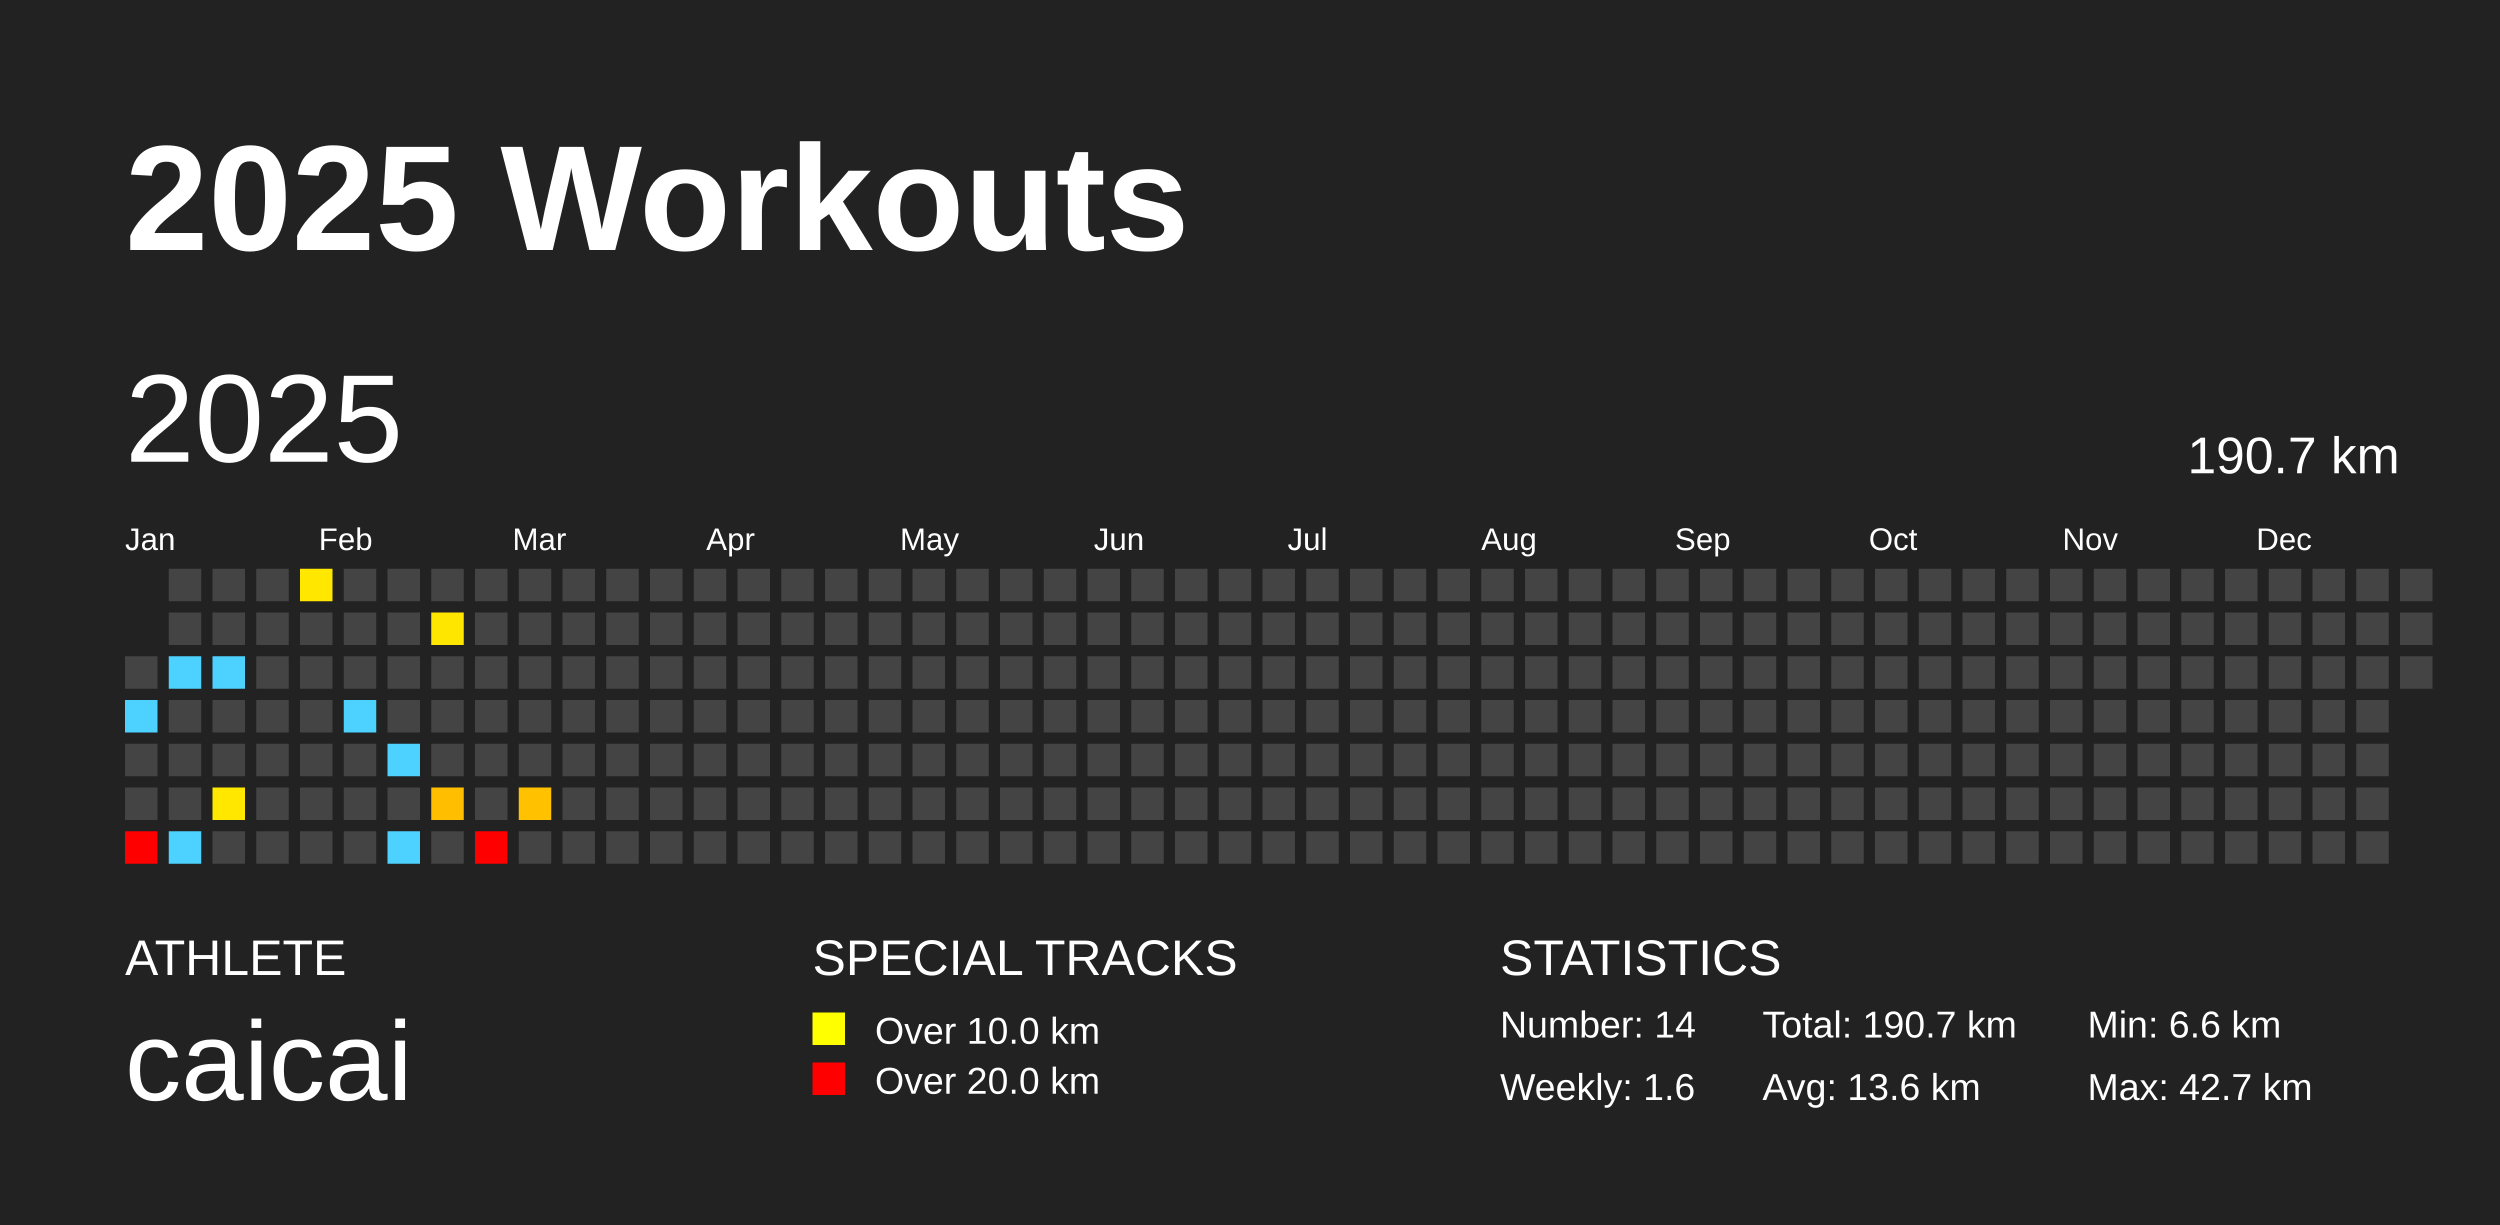
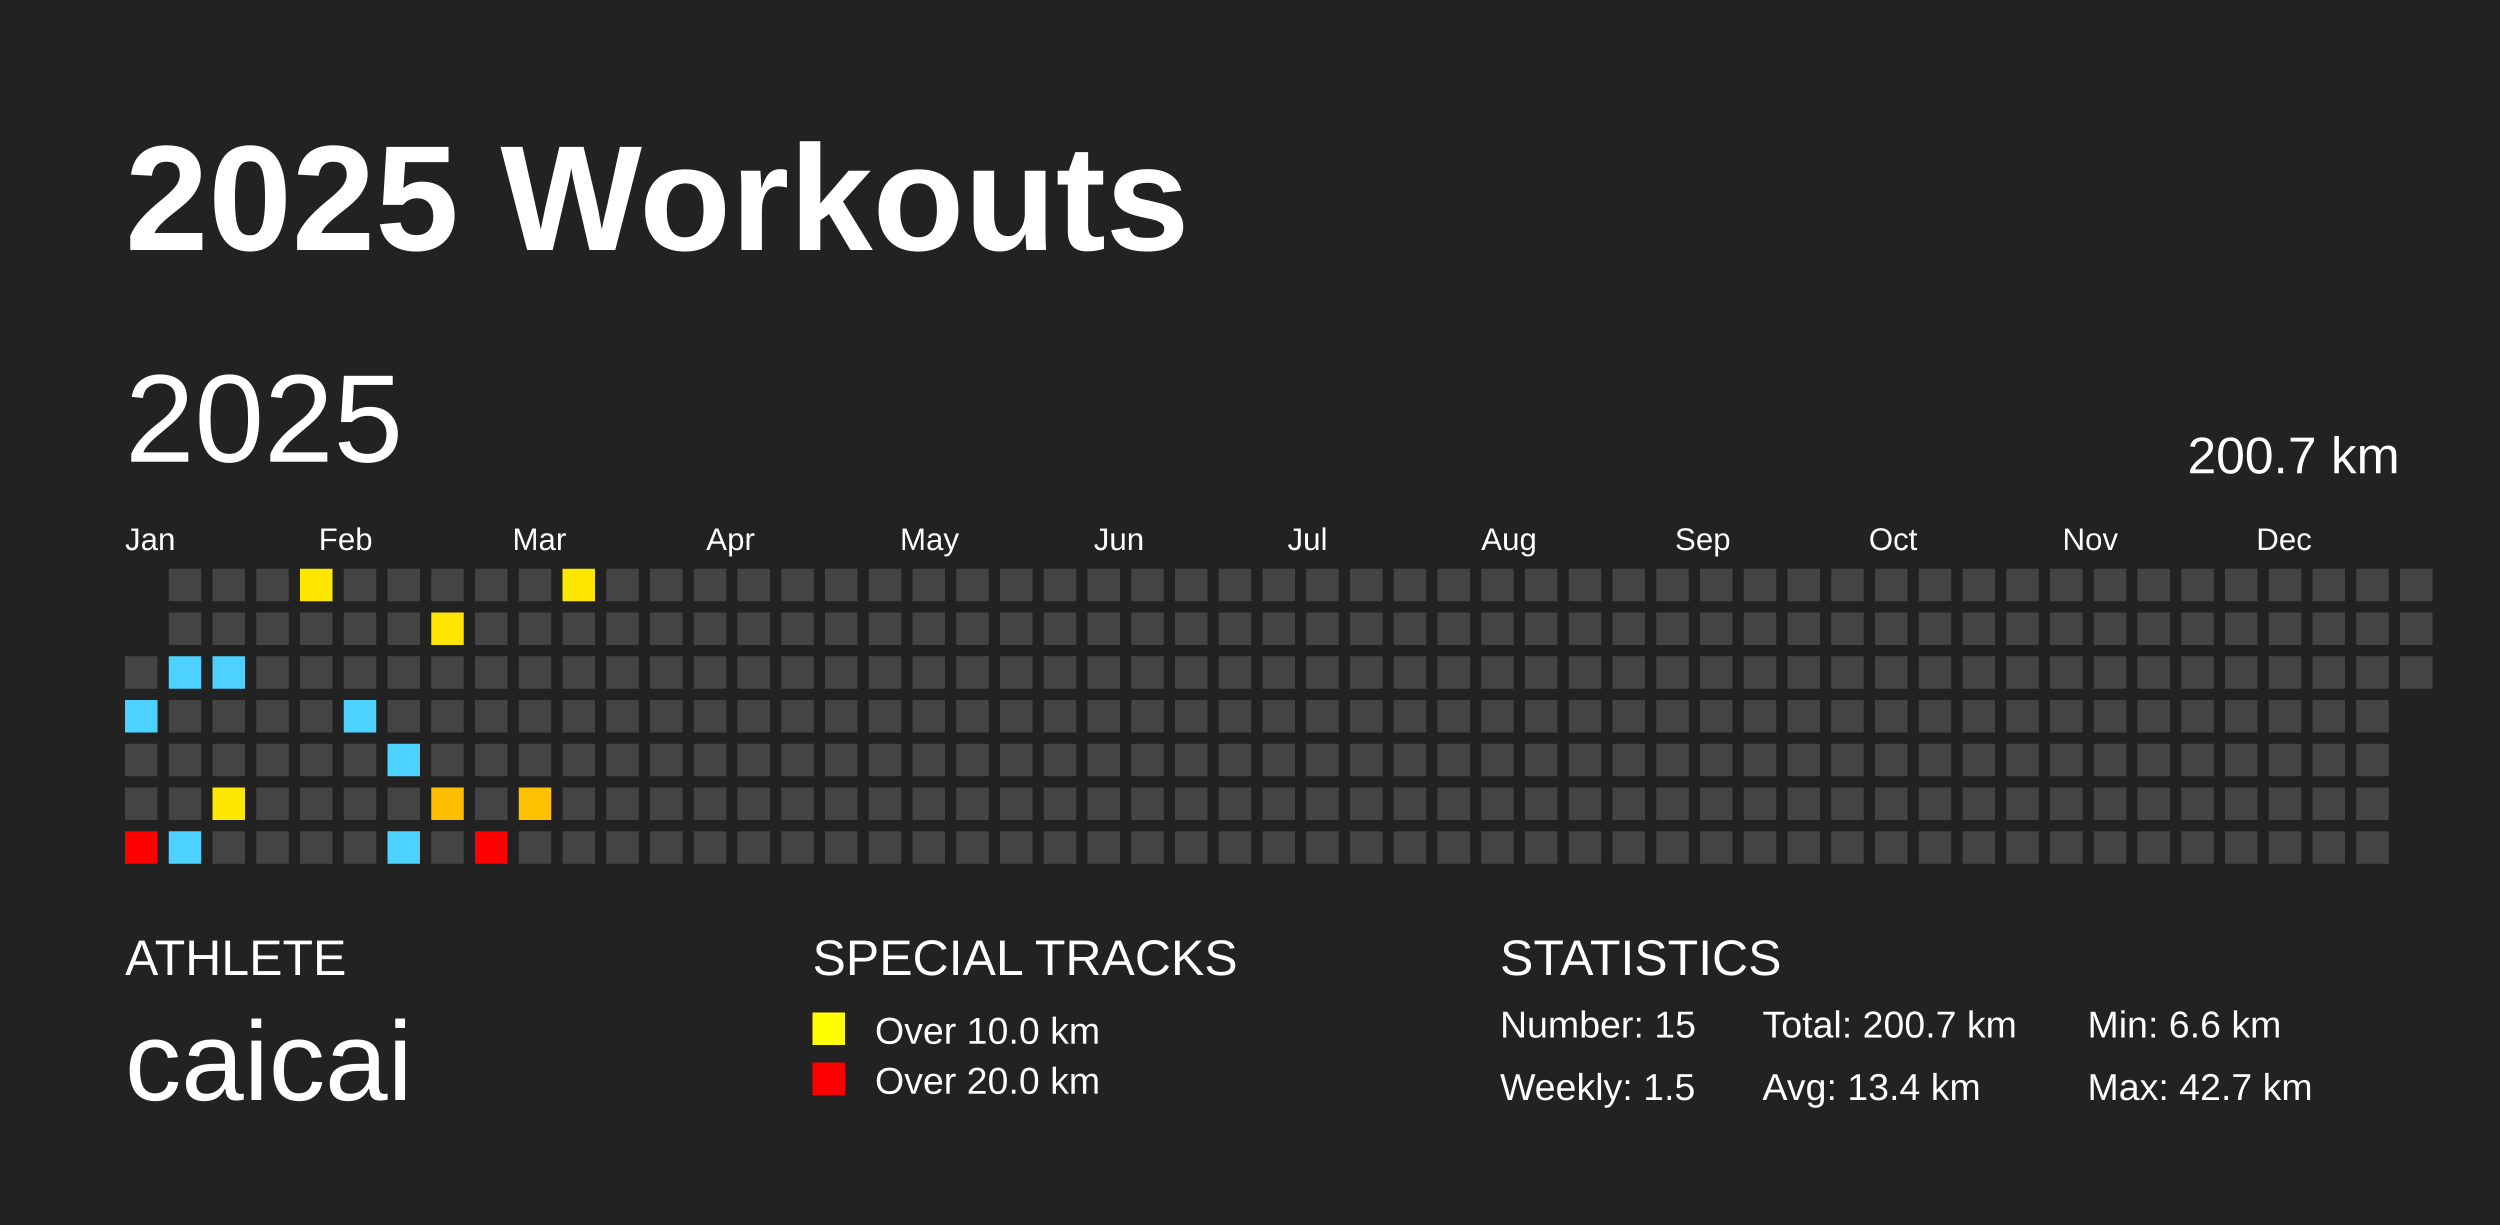
<svg xmlns="http://www.w3.org/2000/svg" baseProfile="full" height="98mm" version="1.1" viewBox="0,0,200,98" width="200mm">
  <defs />
  <rect fill="#222222" height="98" width="200" x="0" y="0" />
  <text fill="#FFFFFF" style="font-size:12px; font-family:Arial; font-weight:bold;" x="10" y="20">2025 Workouts</text>
  <text fill="#FFFFFF" style="font-size:4px; font-family:Arial" x="10" y="78">ATHLETE</text>
  <text fill="#FFFFFF" style="font-size:9px; font-family:Arial" x="10" y="88">caicai</text>
  <text fill="#FFFFFF" style="font-size:4px; font-family:Arial" x="65" y="78">SPECIAL TRACKS</text>
  <rect fill="yellow" height="2.6" width="2.6" x="65" y="81" />
  <text fill="#FFFFFF" style="font-size:3px; font-family:Arial" x="70" y="83.5">Over 10.0 km</text>
  <rect fill="red" height="2.6" width="2.6" x="65" y="85" />
  <text fill="#FFFFFF" style="font-size:3px; font-family:Arial" x="70" y="87.5">Over 20.0 km</text>
  <text fill="#FFFFFF" style="font-size:4px; font-family:Arial" x="120" y="78">STATISTICS</text>
-   <text fill="#FFFFFF" style="font-size:3px; font-family:Arial" x="120" y="83">Number: 14</text>
-   <text fill="#FFFFFF" style="font-size:3px; font-family:Arial" x="120" y="88">Weekly: 1.6</text>
-   <text fill="#FFFFFF" style="font-size:3px; font-family:Arial" x="141" y="83">Total: 190.7 km</text>
-   <text fill="#FFFFFF" style="font-size:3px; font-family:Arial" x="141" y="88">Avg: 13.6 km</text>
+   <text fill="#FFFFFF" style="font-size:3px; font-family:Arial" x="120" y="83">Number: 15</text>
+   <text fill="#FFFFFF" style="font-size:3px; font-family:Arial" x="120" y="88">Weekly: 1.5</text>
+   <text fill="#FFFFFF" style="font-size:3px; font-family:Arial" x="141" y="83">Total: 200.7 km</text>
+   <text fill="#FFFFFF" style="font-size:3px; font-family:Arial" x="141" y="88">Avg: 13.4 km</text>
  <text fill="#FFFFFF" style="font-size:3px; font-family:Arial" x="167" y="83">Min: 6.6 km</text>
  <text fill="#FFFFFF" style="font-size:3px; font-family:Arial" x="167" y="88">Max: 42.7 km</text>
  <text dominant-baseline="hanging" fill="#FFFFFF" style="font-size:10.0px; font-family:Arial;" x="10" y="30">2025</text>
-   <text dominant-baseline="hanging" fill="#FFFFFF" style="font-size:4.125px; font-family:Arial;" x="175" y="35">190.7 km</text>
+   <text dominant-baseline="hanging" fill="#FFFFFF" style="font-size:4.125px; font-family:Arial;" x="175" y="35">200.7 km</text>
  <text fill="#FFFFFF" style="font-size:2.5px; font-family:Arial" x="10.0" y="44">Jan</text>
  <text fill="#FFFFFF" style="font-size:2.5px; font-family:Arial" x="25.5" y="44">Feb</text>
  <text fill="#FFFFFF" style="font-size:2.5px; font-family:Arial" x="41.0" y="44">Mar</text>
  <text fill="#FFFFFF" style="font-size:2.5px; font-family:Arial" x="56.5" y="44">Apr</text>
  <text fill="#FFFFFF" style="font-size:2.5px; font-family:Arial" x="72.0" y="44">May</text>
  <text fill="#FFFFFF" style="font-size:2.5px; font-family:Arial" x="87.5" y="44">Jun</text>
  <text fill="#FFFFFF" style="font-size:2.5px; font-family:Arial" x="103.0" y="44">Jul</text>
  <text fill="#FFFFFF" style="font-size:2.5px; font-family:Arial" x="118.5" y="44">Aug</text>
  <text fill="#FFFFFF" style="font-size:2.5px; font-family:Arial" x="134.0" y="44">Sep</text>
  <text fill="#FFFFFF" style="font-size:2.5px; font-family:Arial" x="149.5" y="44">Oct</text>
  <text fill="#FFFFFF" style="font-size:2.5px; font-family:Arial" x="165.0" y="44">Nov</text>
  <text fill="#FFFFFF" style="font-size:2.5px; font-family:Arial" x="180.5" y="44">Dec</text>
  <rect fill="#444444" height="2.6" width="2.6" x="10.0" y="52.5" />
  <rect fill="#4dd2ff" height="2.6" width="2.6" x="10.0" y="56.0" />
  <rect fill="#444444" height="2.6" width="2.6" x="10.0" y="59.5" />
  <rect fill="#444444" height="2.6" width="2.6" x="10.0" y="63.0" />
  <rect fill="red" height="2.6" width="2.6" x="10.0" y="66.5" />
  <rect fill="#444444" height="2.6" width="2.6" x="13.5" y="45.5" />
  <rect fill="#444444" height="2.6" width="2.6" x="13.5" y="49.0" />
  <rect fill="#4dd2ff" height="2.6" width="2.6" x="13.5" y="52.5" />
  <rect fill="#444444" height="2.6" width="2.6" x="13.5" y="56.0" />
  <rect fill="#444444" height="2.6" width="2.6" x="13.5" y="59.5" />
  <rect fill="#444444" height="2.6" width="2.6" x="13.5" y="63.0" />
  <rect fill="#4dd2ff" height="2.6" width="2.6" x="13.5" y="66.5" />
  <rect fill="#444444" height="2.6" width="2.6" x="17.0" y="45.5" />
  <rect fill="#444444" height="2.6" width="2.6" x="17.0" y="49.0" />
  <rect fill="#4dd2ff" height="2.6" width="2.6" x="17.0" y="52.5" />
  <rect fill="#444444" height="2.6" width="2.6" x="17.0" y="56.0" />
  <rect fill="#444444" height="2.6" width="2.6" x="17.0" y="59.5" />
  <rect fill="#ffe700" height="2.6" width="2.6" x="17.0" y="63.0" />
  <rect fill="#444444" height="2.6" width="2.6" x="17.0" y="66.5" />
  <rect fill="#444444" height="2.6" width="2.6" x="20.5" y="45.5" />
  <rect fill="#444444" height="2.6" width="2.6" x="20.5" y="49.0" />
  <rect fill="#444444" height="2.6" width="2.6" x="20.5" y="52.5" />
  <rect fill="#444444" height="2.6" width="2.6" x="20.5" y="56.0" />
  <rect fill="#444444" height="2.6" width="2.6" x="20.5" y="59.5" />
  <rect fill="#444444" height="2.6" width="2.6" x="20.5" y="63.0" />
  <rect fill="#444444" height="2.6" width="2.6" x="20.5" y="66.5" />
  <rect fill="#ffe700" height="2.6" width="2.6" x="24.0" y="45.5" />
  <rect fill="#444444" height="2.6" width="2.6" x="24.0" y="49.0" />
  <rect fill="#444444" height="2.6" width="2.6" x="24.0" y="52.5" />
  <rect fill="#444444" height="2.6" width="2.6" x="24.0" y="56.0" />
  <rect fill="#444444" height="2.6" width="2.6" x="24.0" y="59.5" />
  <rect fill="#444444" height="2.6" width="2.6" x="24.0" y="63.0" />
  <rect fill="#444444" height="2.6" width="2.6" x="24.0" y="66.5" />
  <rect fill="#444444" height="2.6" width="2.6" x="27.5" y="45.5" />
  <rect fill="#444444" height="2.6" width="2.6" x="27.5" y="49.0" />
  <rect fill="#444444" height="2.6" width="2.6" x="27.5" y="52.5" />
  <rect fill="#4dd2ff" height="2.6" width="2.6" x="27.5" y="56.0" />
  <rect fill="#444444" height="2.6" width="2.6" x="27.5" y="59.5" />
  <rect fill="#444444" height="2.6" width="2.6" x="27.5" y="63.0" />
  <rect fill="#444444" height="2.6" width="2.6" x="27.5" y="66.5" />
  <rect fill="#444444" height="2.6" width="2.6" x="31.0" y="45.5" />
  <rect fill="#444444" height="2.6" width="2.6" x="31.0" y="49.0" />
  <rect fill="#444444" height="2.6" width="2.6" x="31.0" y="52.5" />
  <rect fill="#444444" height="2.6" width="2.6" x="31.0" y="56.0" />
  <rect fill="#4dd2ff" height="2.6" width="2.6" x="31.0" y="59.5" />
  <rect fill="#444444" height="2.6" width="2.6" x="31.0" y="63.0" />
  <rect fill="#4dd2ff" height="2.6" width="2.6" x="31.0" y="66.5" />
  <rect fill="#444444" height="2.6" width="2.6" x="34.5" y="45.5" />
  <rect fill="#ffe600" height="2.6" width="2.6" x="34.5" y="49.0" />
  <rect fill="#444444" height="2.6" width="2.6" x="34.5" y="52.5" />
  <rect fill="#444444" height="2.6" width="2.6" x="34.5" y="56.0" />
  <rect fill="#444444" height="2.6" width="2.6" x="34.5" y="59.5" />
  <rect fill="#ffbf00" height="2.6" width="2.6" x="34.5" y="63.0" />
  <rect fill="#444444" height="2.6" width="2.6" x="34.5" y="66.5" />
  <rect fill="#444444" height="2.6" width="2.6" x="38.0" y="45.5" />
  <rect fill="#444444" height="2.6" width="2.6" x="38.0" y="49.0" />
  <rect fill="#444444" height="2.6" width="2.6" x="38.0" y="52.5" />
  <rect fill="#444444" height="2.6" width="2.6" x="38.0" y="56.0" />
  <rect fill="#444444" height="2.6" width="2.6" x="38.0" y="59.5" />
  <rect fill="#444444" height="2.6" width="2.6" x="38.0" y="63.0" />
  <rect fill="red" height="2.6" width="2.6" x="38.0" y="66.5" />
  <rect fill="#444444" height="2.6" width="2.6" x="41.5" y="45.5" />
  <rect fill="#444444" height="2.6" width="2.6" x="41.5" y="49.0" />
  <rect fill="#444444" height="2.6" width="2.6" x="41.5" y="52.5" />
  <rect fill="#444444" height="2.6" width="2.6" x="41.5" y="56.0" />
  <rect fill="#444444" height="2.6" width="2.6" x="41.5" y="59.5" />
  <rect fill="#ffc100" height="2.6" width="2.6" x="41.5" y="63.0" />
  <rect fill="#444444" height="2.6" width="2.6" x="41.5" y="66.5" />
-   <rect fill="#444444" height="2.6" width="2.6" x="45.0" y="45.5" />
+   <rect fill="#ffe700" height="2.6" width="2.6" x="45.0" y="45.5" />
  <rect fill="#444444" height="2.6" width="2.6" x="45.0" y="49.0" />
  <rect fill="#444444" height="2.6" width="2.6" x="45.0" y="52.5" />
  <rect fill="#444444" height="2.6" width="2.6" x="45.0" y="56.0" />
  <rect fill="#444444" height="2.6" width="2.6" x="45.0" y="59.5" />
  <rect fill="#444444" height="2.6" width="2.6" x="45.0" y="63.0" />
  <rect fill="#444444" height="2.6" width="2.6" x="45.0" y="66.5" />
  <rect fill="#444444" height="2.6" width="2.6" x="48.5" y="45.5" />
  <rect fill="#444444" height="2.6" width="2.6" x="48.5" y="49.0" />
  <rect fill="#444444" height="2.6" width="2.6" x="48.5" y="52.5" />
  <rect fill="#444444" height="2.6" width="2.6" x="48.5" y="56.0" />
  <rect fill="#444444" height="2.6" width="2.6" x="48.5" y="59.5" />
  <rect fill="#444444" height="2.6" width="2.6" x="48.5" y="63.0" />
  <rect fill="#444444" height="2.6" width="2.6" x="48.5" y="66.5" />
  <rect fill="#444444" height="2.6" width="2.6" x="52.0" y="45.5" />
  <rect fill="#444444" height="2.6" width="2.6" x="52.0" y="49.0" />
  <rect fill="#444444" height="2.6" width="2.6" x="52.0" y="52.5" />
  <rect fill="#444444" height="2.6" width="2.6" x="52.0" y="56.0" />
  <rect fill="#444444" height="2.6" width="2.6" x="52.0" y="59.5" />
  <rect fill="#444444" height="2.6" width="2.6" x="52.0" y="63.0" />
  <rect fill="#444444" height="2.6" width="2.6" x="52.0" y="66.5" />
  <rect fill="#444444" height="2.6" width="2.6" x="55.5" y="45.5" />
  <rect fill="#444444" height="2.6" width="2.6" x="55.5" y="49.0" />
  <rect fill="#444444" height="2.6" width="2.6" x="55.5" y="52.5" />
  <rect fill="#444444" height="2.6" width="2.6" x="55.5" y="56.0" />
  <rect fill="#444444" height="2.6" width="2.6" x="55.5" y="59.5" />
  <rect fill="#444444" height="2.6" width="2.6" x="55.5" y="63.0" />
  <rect fill="#444444" height="2.6" width="2.6" x="55.5" y="66.5" />
  <rect fill="#444444" height="2.6" width="2.6" x="59.0" y="45.5" />
  <rect fill="#444444" height="2.6" width="2.6" x="59.0" y="49.0" />
  <rect fill="#444444" height="2.6" width="2.6" x="59.0" y="52.5" />
  <rect fill="#444444" height="2.6" width="2.6" x="59.0" y="56.0" />
  <rect fill="#444444" height="2.6" width="2.6" x="59.0" y="59.5" />
  <rect fill="#444444" height="2.6" width="2.6" x="59.0" y="63.0" />
  <rect fill="#444444" height="2.6" width="2.6" x="59.0" y="66.5" />
  <rect fill="#444444" height="2.6" width="2.6" x="62.5" y="45.5" />
  <rect fill="#444444" height="2.6" width="2.6" x="62.5" y="49.0" />
  <rect fill="#444444" height="2.6" width="2.6" x="62.5" y="52.5" />
  <rect fill="#444444" height="2.6" width="2.6" x="62.5" y="56.0" />
  <rect fill="#444444" height="2.6" width="2.6" x="62.5" y="59.5" />
  <rect fill="#444444" height="2.6" width="2.6" x="62.5" y="63.0" />
  <rect fill="#444444" height="2.6" width="2.6" x="62.5" y="66.5" />
  <rect fill="#444444" height="2.6" width="2.6" x="66.0" y="45.5" />
  <rect fill="#444444" height="2.6" width="2.6" x="66.0" y="49.0" />
  <rect fill="#444444" height="2.6" width="2.6" x="66.0" y="52.5" />
  <rect fill="#444444" height="2.6" width="2.6" x="66.0" y="56.0" />
  <rect fill="#444444" height="2.6" width="2.6" x="66.0" y="59.5" />
  <rect fill="#444444" height="2.6" width="2.6" x="66.0" y="63.0" />
  <rect fill="#444444" height="2.6" width="2.6" x="66.0" y="66.5" />
  <rect fill="#444444" height="2.6" width="2.6" x="69.5" y="45.5" />
  <rect fill="#444444" height="2.6" width="2.6" x="69.5" y="49.0" />
  <rect fill="#444444" height="2.6" width="2.6" x="69.5" y="52.5" />
  <rect fill="#444444" height="2.6" width="2.6" x="69.5" y="56.0" />
  <rect fill="#444444" height="2.6" width="2.6" x="69.5" y="59.5" />
  <rect fill="#444444" height="2.6" width="2.6" x="69.5" y="63.0" />
  <rect fill="#444444" height="2.6" width="2.6" x="69.5" y="66.5" />
  <rect fill="#444444" height="2.6" width="2.6" x="73.0" y="45.5" />
  <rect fill="#444444" height="2.6" width="2.6" x="73.0" y="49.0" />
  <rect fill="#444444" height="2.6" width="2.6" x="73.0" y="52.5" />
  <rect fill="#444444" height="2.6" width="2.6" x="73.0" y="56.0" />
  <rect fill="#444444" height="2.6" width="2.6" x="73.0" y="59.5" />
  <rect fill="#444444" height="2.6" width="2.6" x="73.0" y="63.0" />
  <rect fill="#444444" height="2.6" width="2.6" x="73.0" y="66.5" />
  <rect fill="#444444" height="2.6" width="2.6" x="76.5" y="45.5" />
  <rect fill="#444444" height="2.6" width="2.6" x="76.5" y="49.0" />
  <rect fill="#444444" height="2.6" width="2.6" x="76.5" y="52.5" />
  <rect fill="#444444" height="2.6" width="2.6" x="76.5" y="56.0" />
  <rect fill="#444444" height="2.6" width="2.6" x="76.5" y="59.5" />
  <rect fill="#444444" height="2.6" width="2.6" x="76.5" y="63.0" />
  <rect fill="#444444" height="2.6" width="2.6" x="76.5" y="66.5" />
  <rect fill="#444444" height="2.6" width="2.6" x="80.0" y="45.5" />
  <rect fill="#444444" height="2.6" width="2.6" x="80.0" y="49.0" />
  <rect fill="#444444" height="2.6" width="2.6" x="80.0" y="52.5" />
  <rect fill="#444444" height="2.6" width="2.6" x="80.0" y="56.0" />
  <rect fill="#444444" height="2.6" width="2.6" x="80.0" y="59.5" />
  <rect fill="#444444" height="2.6" width="2.6" x="80.0" y="63.0" />
  <rect fill="#444444" height="2.6" width="2.6" x="80.0" y="66.5" />
  <rect fill="#444444" height="2.6" width="2.6" x="83.5" y="45.5" />
  <rect fill="#444444" height="2.6" width="2.6" x="83.5" y="49.0" />
  <rect fill="#444444" height="2.6" width="2.6" x="83.5" y="52.5" />
  <rect fill="#444444" height="2.6" width="2.6" x="83.5" y="56.0" />
  <rect fill="#444444" height="2.6" width="2.6" x="83.5" y="59.5" />
  <rect fill="#444444" height="2.6" width="2.6" x="83.5" y="63.0" />
  <rect fill="#444444" height="2.6" width="2.6" x="83.5" y="66.5" />
  <rect fill="#444444" height="2.6" width="2.6" x="87.0" y="45.5" />
  <rect fill="#444444" height="2.6" width="2.6" x="87.0" y="49.0" />
  <rect fill="#444444" height="2.6" width="2.6" x="87.0" y="52.5" />
  <rect fill="#444444" height="2.6" width="2.6" x="87.0" y="56.0" />
  <rect fill="#444444" height="2.6" width="2.6" x="87.0" y="59.5" />
  <rect fill="#444444" height="2.6" width="2.6" x="87.0" y="63.0" />
  <rect fill="#444444" height="2.6" width="2.6" x="87.0" y="66.5" />
  <rect fill="#444444" height="2.6" width="2.6" x="90.5" y="45.5" />
  <rect fill="#444444" height="2.6" width="2.6" x="90.5" y="49.0" />
  <rect fill="#444444" height="2.6" width="2.6" x="90.5" y="52.5" />
  <rect fill="#444444" height="2.6" width="2.6" x="90.5" y="56.0" />
  <rect fill="#444444" height="2.6" width="2.6" x="90.5" y="59.5" />
  <rect fill="#444444" height="2.6" width="2.6" x="90.5" y="63.0" />
  <rect fill="#444444" height="2.6" width="2.6" x="90.5" y="66.5" />
  <rect fill="#444444" height="2.6" width="2.6" x="94.0" y="45.5" />
  <rect fill="#444444" height="2.6" width="2.6" x="94.0" y="49.0" />
  <rect fill="#444444" height="2.6" width="2.6" x="94.0" y="52.5" />
  <rect fill="#444444" height="2.6" width="2.6" x="94.0" y="56.0" />
  <rect fill="#444444" height="2.6" width="2.6" x="94.0" y="59.5" />
  <rect fill="#444444" height="2.6" width="2.6" x="94.0" y="63.0" />
  <rect fill="#444444" height="2.6" width="2.6" x="94.0" y="66.5" />
  <rect fill="#444444" height="2.6" width="2.6" x="97.5" y="45.5" />
  <rect fill="#444444" height="2.6" width="2.6" x="97.5" y="49.0" />
  <rect fill="#444444" height="2.6" width="2.6" x="97.5" y="52.5" />
  <rect fill="#444444" height="2.6" width="2.6" x="97.5" y="56.0" />
  <rect fill="#444444" height="2.6" width="2.6" x="97.5" y="59.5" />
  <rect fill="#444444" height="2.6" width="2.6" x="97.5" y="63.0" />
  <rect fill="#444444" height="2.6" width="2.6" x="97.5" y="66.5" />
  <rect fill="#444444" height="2.6" width="2.6" x="101.0" y="45.5" />
  <rect fill="#444444" height="2.6" width="2.6" x="101.0" y="49.0" />
  <rect fill="#444444" height="2.6" width="2.6" x="101.0" y="52.5" />
  <rect fill="#444444" height="2.6" width="2.6" x="101.0" y="56.0" />
  <rect fill="#444444" height="2.6" width="2.6" x="101.0" y="59.5" />
  <rect fill="#444444" height="2.6" width="2.6" x="101.0" y="63.0" />
  <rect fill="#444444" height="2.6" width="2.6" x="101.0" y="66.5" />
  <rect fill="#444444" height="2.6" width="2.6" x="104.5" y="45.5" />
  <rect fill="#444444" height="2.6" width="2.6" x="104.5" y="49.0" />
  <rect fill="#444444" height="2.6" width="2.6" x="104.5" y="52.5" />
  <rect fill="#444444" height="2.6" width="2.6" x="104.5" y="56.0" />
  <rect fill="#444444" height="2.6" width="2.6" x="104.5" y="59.5" />
  <rect fill="#444444" height="2.6" width="2.6" x="104.5" y="63.0" />
  <rect fill="#444444" height="2.6" width="2.6" x="104.5" y="66.5" />
  <rect fill="#444444" height="2.6" width="2.6" x="108.0" y="45.5" />
  <rect fill="#444444" height="2.6" width="2.6" x="108.0" y="49.0" />
  <rect fill="#444444" height="2.6" width="2.6" x="108.0" y="52.5" />
  <rect fill="#444444" height="2.6" width="2.6" x="108.0" y="56.0" />
  <rect fill="#444444" height="2.6" width="2.6" x="108.0" y="59.5" />
  <rect fill="#444444" height="2.6" width="2.6" x="108.0" y="63.0" />
  <rect fill="#444444" height="2.6" width="2.6" x="108.0" y="66.5" />
  <rect fill="#444444" height="2.6" width="2.6" x="111.5" y="45.5" />
  <rect fill="#444444" height="2.6" width="2.6" x="111.5" y="49.0" />
  <rect fill="#444444" height="2.6" width="2.6" x="111.5" y="52.5" />
  <rect fill="#444444" height="2.6" width="2.6" x="111.5" y="56.0" />
  <rect fill="#444444" height="2.6" width="2.6" x="111.5" y="59.5" />
  <rect fill="#444444" height="2.6" width="2.6" x="111.5" y="63.0" />
  <rect fill="#444444" height="2.6" width="2.6" x="111.5" y="66.5" />
  <rect fill="#444444" height="2.6" width="2.6" x="115.0" y="45.5" />
  <rect fill="#444444" height="2.6" width="2.6" x="115.0" y="49.0" />
  <rect fill="#444444" height="2.6" width="2.6" x="115.0" y="52.5" />
  <rect fill="#444444" height="2.6" width="2.6" x="115.0" y="56.0" />
  <rect fill="#444444" height="2.6" width="2.6" x="115.0" y="59.5" />
  <rect fill="#444444" height="2.6" width="2.6" x="115.0" y="63.0" />
  <rect fill="#444444" height="2.6" width="2.6" x="115.0" y="66.5" />
  <rect fill="#444444" height="2.6" width="2.6" x="118.5" y="45.5" />
  <rect fill="#444444" height="2.6" width="2.6" x="118.5" y="49.0" />
  <rect fill="#444444" height="2.6" width="2.6" x="118.5" y="52.5" />
  <rect fill="#444444" height="2.6" width="2.6" x="118.5" y="56.0" />
  <rect fill="#444444" height="2.6" width="2.6" x="118.5" y="59.5" />
  <rect fill="#444444" height="2.6" width="2.6" x="118.5" y="63.0" />
  <rect fill="#444444" height="2.6" width="2.6" x="118.5" y="66.5" />
  <rect fill="#444444" height="2.6" width="2.6" x="122.0" y="45.5" />
  <rect fill="#444444" height="2.6" width="2.6" x="122.0" y="49.0" />
  <rect fill="#444444" height="2.6" width="2.6" x="122.0" y="52.5" />
  <rect fill="#444444" height="2.6" width="2.6" x="122.0" y="56.0" />
  <rect fill="#444444" height="2.6" width="2.6" x="122.0" y="59.5" />
  <rect fill="#444444" height="2.6" width="2.6" x="122.0" y="63.0" />
  <rect fill="#444444" height="2.6" width="2.6" x="122.0" y="66.5" />
  <rect fill="#444444" height="2.6" width="2.6" x="125.5" y="45.5" />
  <rect fill="#444444" height="2.6" width="2.6" x="125.5" y="49.0" />
  <rect fill="#444444" height="2.6" width="2.6" x="125.5" y="52.5" />
  <rect fill="#444444" height="2.6" width="2.6" x="125.5" y="56.0" />
  <rect fill="#444444" height="2.6" width="2.6" x="125.5" y="59.5" />
  <rect fill="#444444" height="2.6" width="2.6" x="125.5" y="63.0" />
  <rect fill="#444444" height="2.6" width="2.6" x="125.5" y="66.5" />
  <rect fill="#444444" height="2.6" width="2.6" x="129.0" y="45.5" />
  <rect fill="#444444" height="2.6" width="2.6" x="129.0" y="49.0" />
  <rect fill="#444444" height="2.6" width="2.6" x="129.0" y="52.5" />
  <rect fill="#444444" height="2.6" width="2.6" x="129.0" y="56.0" />
  <rect fill="#444444" height="2.6" width="2.6" x="129.0" y="59.5" />
  <rect fill="#444444" height="2.6" width="2.6" x="129.0" y="63.0" />
  <rect fill="#444444" height="2.6" width="2.6" x="129.0" y="66.5" />
  <rect fill="#444444" height="2.6" width="2.6" x="132.5" y="45.5" />
  <rect fill="#444444" height="2.6" width="2.6" x="132.5" y="49.0" />
  <rect fill="#444444" height="2.6" width="2.6" x="132.5" y="52.5" />
  <rect fill="#444444" height="2.6" width="2.6" x="132.5" y="56.0" />
  <rect fill="#444444" height="2.6" width="2.6" x="132.5" y="59.5" />
  <rect fill="#444444" height="2.6" width="2.6" x="132.5" y="63.0" />
  <rect fill="#444444" height="2.6" width="2.6" x="132.5" y="66.5" />
  <rect fill="#444444" height="2.6" width="2.6" x="136.0" y="45.5" />
  <rect fill="#444444" height="2.6" width="2.6" x="136.0" y="49.0" />
  <rect fill="#444444" height="2.6" width="2.6" x="136.0" y="52.5" />
  <rect fill="#444444" height="2.6" width="2.6" x="136.0" y="56.0" />
  <rect fill="#444444" height="2.6" width="2.6" x="136.0" y="59.5" />
  <rect fill="#444444" height="2.6" width="2.6" x="136.0" y="63.0" />
  <rect fill="#444444" height="2.6" width="2.6" x="136.0" y="66.5" />
  <rect fill="#444444" height="2.6" width="2.6" x="139.5" y="45.5" />
  <rect fill="#444444" height="2.6" width="2.6" x="139.5" y="49.0" />
  <rect fill="#444444" height="2.6" width="2.6" x="139.5" y="52.5" />
  <rect fill="#444444" height="2.6" width="2.6" x="139.5" y="56.0" />
  <rect fill="#444444" height="2.6" width="2.6" x="139.5" y="59.5" />
  <rect fill="#444444" height="2.6" width="2.6" x="139.5" y="63.0" />
  <rect fill="#444444" height="2.6" width="2.6" x="139.5" y="66.5" />
  <rect fill="#444444" height="2.6" width="2.6" x="143.0" y="45.5" />
  <rect fill="#444444" height="2.6" width="2.6" x="143.0" y="49.0" />
  <rect fill="#444444" height="2.6" width="2.6" x="143.0" y="52.5" />
  <rect fill="#444444" height="2.6" width="2.6" x="143.0" y="56.0" />
  <rect fill="#444444" height="2.6" width="2.6" x="143.0" y="59.5" />
  <rect fill="#444444" height="2.6" width="2.6" x="143.0" y="63.0" />
  <rect fill="#444444" height="2.6" width="2.6" x="143.0" y="66.5" />
  <rect fill="#444444" height="2.6" width="2.6" x="146.5" y="45.5" />
  <rect fill="#444444" height="2.6" width="2.6" x="146.5" y="49.0" />
  <rect fill="#444444" height="2.6" width="2.6" x="146.5" y="52.5" />
  <rect fill="#444444" height="2.6" width="2.6" x="146.5" y="56.0" />
  <rect fill="#444444" height="2.6" width="2.6" x="146.5" y="59.5" />
  <rect fill="#444444" height="2.6" width="2.6" x="146.5" y="63.0" />
  <rect fill="#444444" height="2.6" width="2.6" x="146.5" y="66.5" />
  <rect fill="#444444" height="2.6" width="2.6" x="150.0" y="45.5" />
  <rect fill="#444444" height="2.6" width="2.6" x="150.0" y="49.0" />
  <rect fill="#444444" height="2.6" width="2.6" x="150.0" y="52.5" />
  <rect fill="#444444" height="2.6" width="2.6" x="150.0" y="56.0" />
  <rect fill="#444444" height="2.6" width="2.6" x="150.0" y="59.5" />
  <rect fill="#444444" height="2.6" width="2.6" x="150.0" y="63.0" />
  <rect fill="#444444" height="2.6" width="2.6" x="150.0" y="66.5" />
  <rect fill="#444444" height="2.6" width="2.6" x="153.5" y="45.5" />
  <rect fill="#444444" height="2.6" width="2.6" x="153.5" y="49.0" />
  <rect fill="#444444" height="2.6" width="2.6" x="153.5" y="52.5" />
  <rect fill="#444444" height="2.6" width="2.6" x="153.5" y="56.0" />
  <rect fill="#444444" height="2.6" width="2.6" x="153.5" y="59.5" />
  <rect fill="#444444" height="2.6" width="2.6" x="153.5" y="63.0" />
  <rect fill="#444444" height="2.6" width="2.6" x="153.5" y="66.5" />
  <rect fill="#444444" height="2.6" width="2.6" x="157.0" y="45.5" />
  <rect fill="#444444" height="2.6" width="2.6" x="157.0" y="49.0" />
  <rect fill="#444444" height="2.6" width="2.6" x="157.0" y="52.5" />
  <rect fill="#444444" height="2.6" width="2.6" x="157.0" y="56.0" />
  <rect fill="#444444" height="2.6" width="2.6" x="157.0" y="59.5" />
  <rect fill="#444444" height="2.6" width="2.6" x="157.0" y="63.0" />
  <rect fill="#444444" height="2.6" width="2.6" x="157.0" y="66.5" />
  <rect fill="#444444" height="2.6" width="2.6" x="160.5" y="45.5" />
  <rect fill="#444444" height="2.6" width="2.6" x="160.5" y="49.0" />
  <rect fill="#444444" height="2.6" width="2.6" x="160.5" y="52.5" />
  <rect fill="#444444" height="2.6" width="2.6" x="160.5" y="56.0" />
  <rect fill="#444444" height="2.6" width="2.6" x="160.5" y="59.5" />
  <rect fill="#444444" height="2.6" width="2.6" x="160.5" y="63.0" />
  <rect fill="#444444" height="2.6" width="2.6" x="160.5" y="66.5" />
  <rect fill="#444444" height="2.6" width="2.6" x="164.0" y="45.5" />
  <rect fill="#444444" height="2.6" width="2.6" x="164.0" y="49.0" />
  <rect fill="#444444" height="2.6" width="2.6" x="164.0" y="52.5" />
  <rect fill="#444444" height="2.6" width="2.6" x="164.0" y="56.0" />
  <rect fill="#444444" height="2.6" width="2.6" x="164.0" y="59.5" />
  <rect fill="#444444" height="2.6" width="2.6" x="164.0" y="63.0" />
  <rect fill="#444444" height="2.6" width="2.6" x="164.0" y="66.5" />
  <rect fill="#444444" height="2.6" width="2.6" x="167.5" y="45.5" />
  <rect fill="#444444" height="2.6" width="2.6" x="167.5" y="49.0" />
  <rect fill="#444444" height="2.6" width="2.6" x="167.5" y="52.5" />
  <rect fill="#444444" height="2.6" width="2.6" x="167.5" y="56.0" />
  <rect fill="#444444" height="2.6" width="2.6" x="167.5" y="59.5" />
  <rect fill="#444444" height="2.6" width="2.6" x="167.5" y="63.0" />
  <rect fill="#444444" height="2.6" width="2.6" x="167.5" y="66.5" />
  <rect fill="#444444" height="2.6" width="2.6" x="171.0" y="45.5" />
  <rect fill="#444444" height="2.6" width="2.6" x="171.0" y="49.0" />
  <rect fill="#444444" height="2.6" width="2.6" x="171.0" y="52.5" />
  <rect fill="#444444" height="2.6" width="2.6" x="171.0" y="56.0" />
  <rect fill="#444444" height="2.6" width="2.6" x="171.0" y="59.5" />
  <rect fill="#444444" height="2.6" width="2.6" x="171.0" y="63.0" />
  <rect fill="#444444" height="2.6" width="2.6" x="171.0" y="66.5" />
  <rect fill="#444444" height="2.6" width="2.6" x="174.5" y="45.5" />
  <rect fill="#444444" height="2.6" width="2.6" x="174.5" y="49.0" />
  <rect fill="#444444" height="2.6" width="2.6" x="174.5" y="52.5" />
  <rect fill="#444444" height="2.6" width="2.6" x="174.5" y="56.0" />
  <rect fill="#444444" height="2.6" width="2.6" x="174.5" y="59.5" />
  <rect fill="#444444" height="2.6" width="2.6" x="174.5" y="63.0" />
  <rect fill="#444444" height="2.6" width="2.6" x="174.5" y="66.5" />
  <rect fill="#444444" height="2.6" width="2.6" x="178.0" y="45.5" />
  <rect fill="#444444" height="2.6" width="2.6" x="178.0" y="49.0" />
  <rect fill="#444444" height="2.6" width="2.6" x="178.0" y="52.5" />
  <rect fill="#444444" height="2.6" width="2.6" x="178.0" y="56.0" />
  <rect fill="#444444" height="2.6" width="2.6" x="178.0" y="59.5" />
  <rect fill="#444444" height="2.6" width="2.6" x="178.0" y="63.0" />
  <rect fill="#444444" height="2.6" width="2.6" x="178.0" y="66.5" />
  <rect fill="#444444" height="2.6" width="2.6" x="181.5" y="45.5" />
  <rect fill="#444444" height="2.6" width="2.6" x="181.5" y="49.0" />
  <rect fill="#444444" height="2.6" width="2.6" x="181.5" y="52.5" />
  <rect fill="#444444" height="2.6" width="2.6" x="181.5" y="56.0" />
  <rect fill="#444444" height="2.6" width="2.6" x="181.5" y="59.5" />
  <rect fill="#444444" height="2.6" width="2.6" x="181.5" y="63.0" />
  <rect fill="#444444" height="2.6" width="2.6" x="181.5" y="66.5" />
  <rect fill="#444444" height="2.6" width="2.6" x="185.0" y="45.5" />
  <rect fill="#444444" height="2.6" width="2.6" x="185.0" y="49.0" />
  <rect fill="#444444" height="2.6" width="2.6" x="185.0" y="52.5" />
  <rect fill="#444444" height="2.6" width="2.6" x="185.0" y="56.0" />
  <rect fill="#444444" height="2.6" width="2.6" x="185.0" y="59.5" />
  <rect fill="#444444" height="2.6" width="2.6" x="185.0" y="63.0" />
  <rect fill="#444444" height="2.6" width="2.6" x="185.0" y="66.5" />
  <rect fill="#444444" height="2.6" width="2.6" x="188.5" y="45.5" />
  <rect fill="#444444" height="2.6" width="2.6" x="188.5" y="49.0" />
  <rect fill="#444444" height="2.6" width="2.6" x="188.5" y="52.5" />
  <rect fill="#444444" height="2.6" width="2.6" x="188.5" y="56.0" />
  <rect fill="#444444" height="2.6" width="2.6" x="188.5" y="59.5" />
  <rect fill="#444444" height="2.6" width="2.6" x="188.5" y="63.0" />
  <rect fill="#444444" height="2.6" width="2.6" x="188.5" y="66.5" />
  <rect fill="#444444" height="2.6" width="2.6" x="192.0" y="45.5" />
  <rect fill="#444444" height="2.6" width="2.6" x="192.0" y="49.0" />
  <rect fill="#444444" height="2.6" width="2.6" x="192.0" y="52.5" />
</svg>
